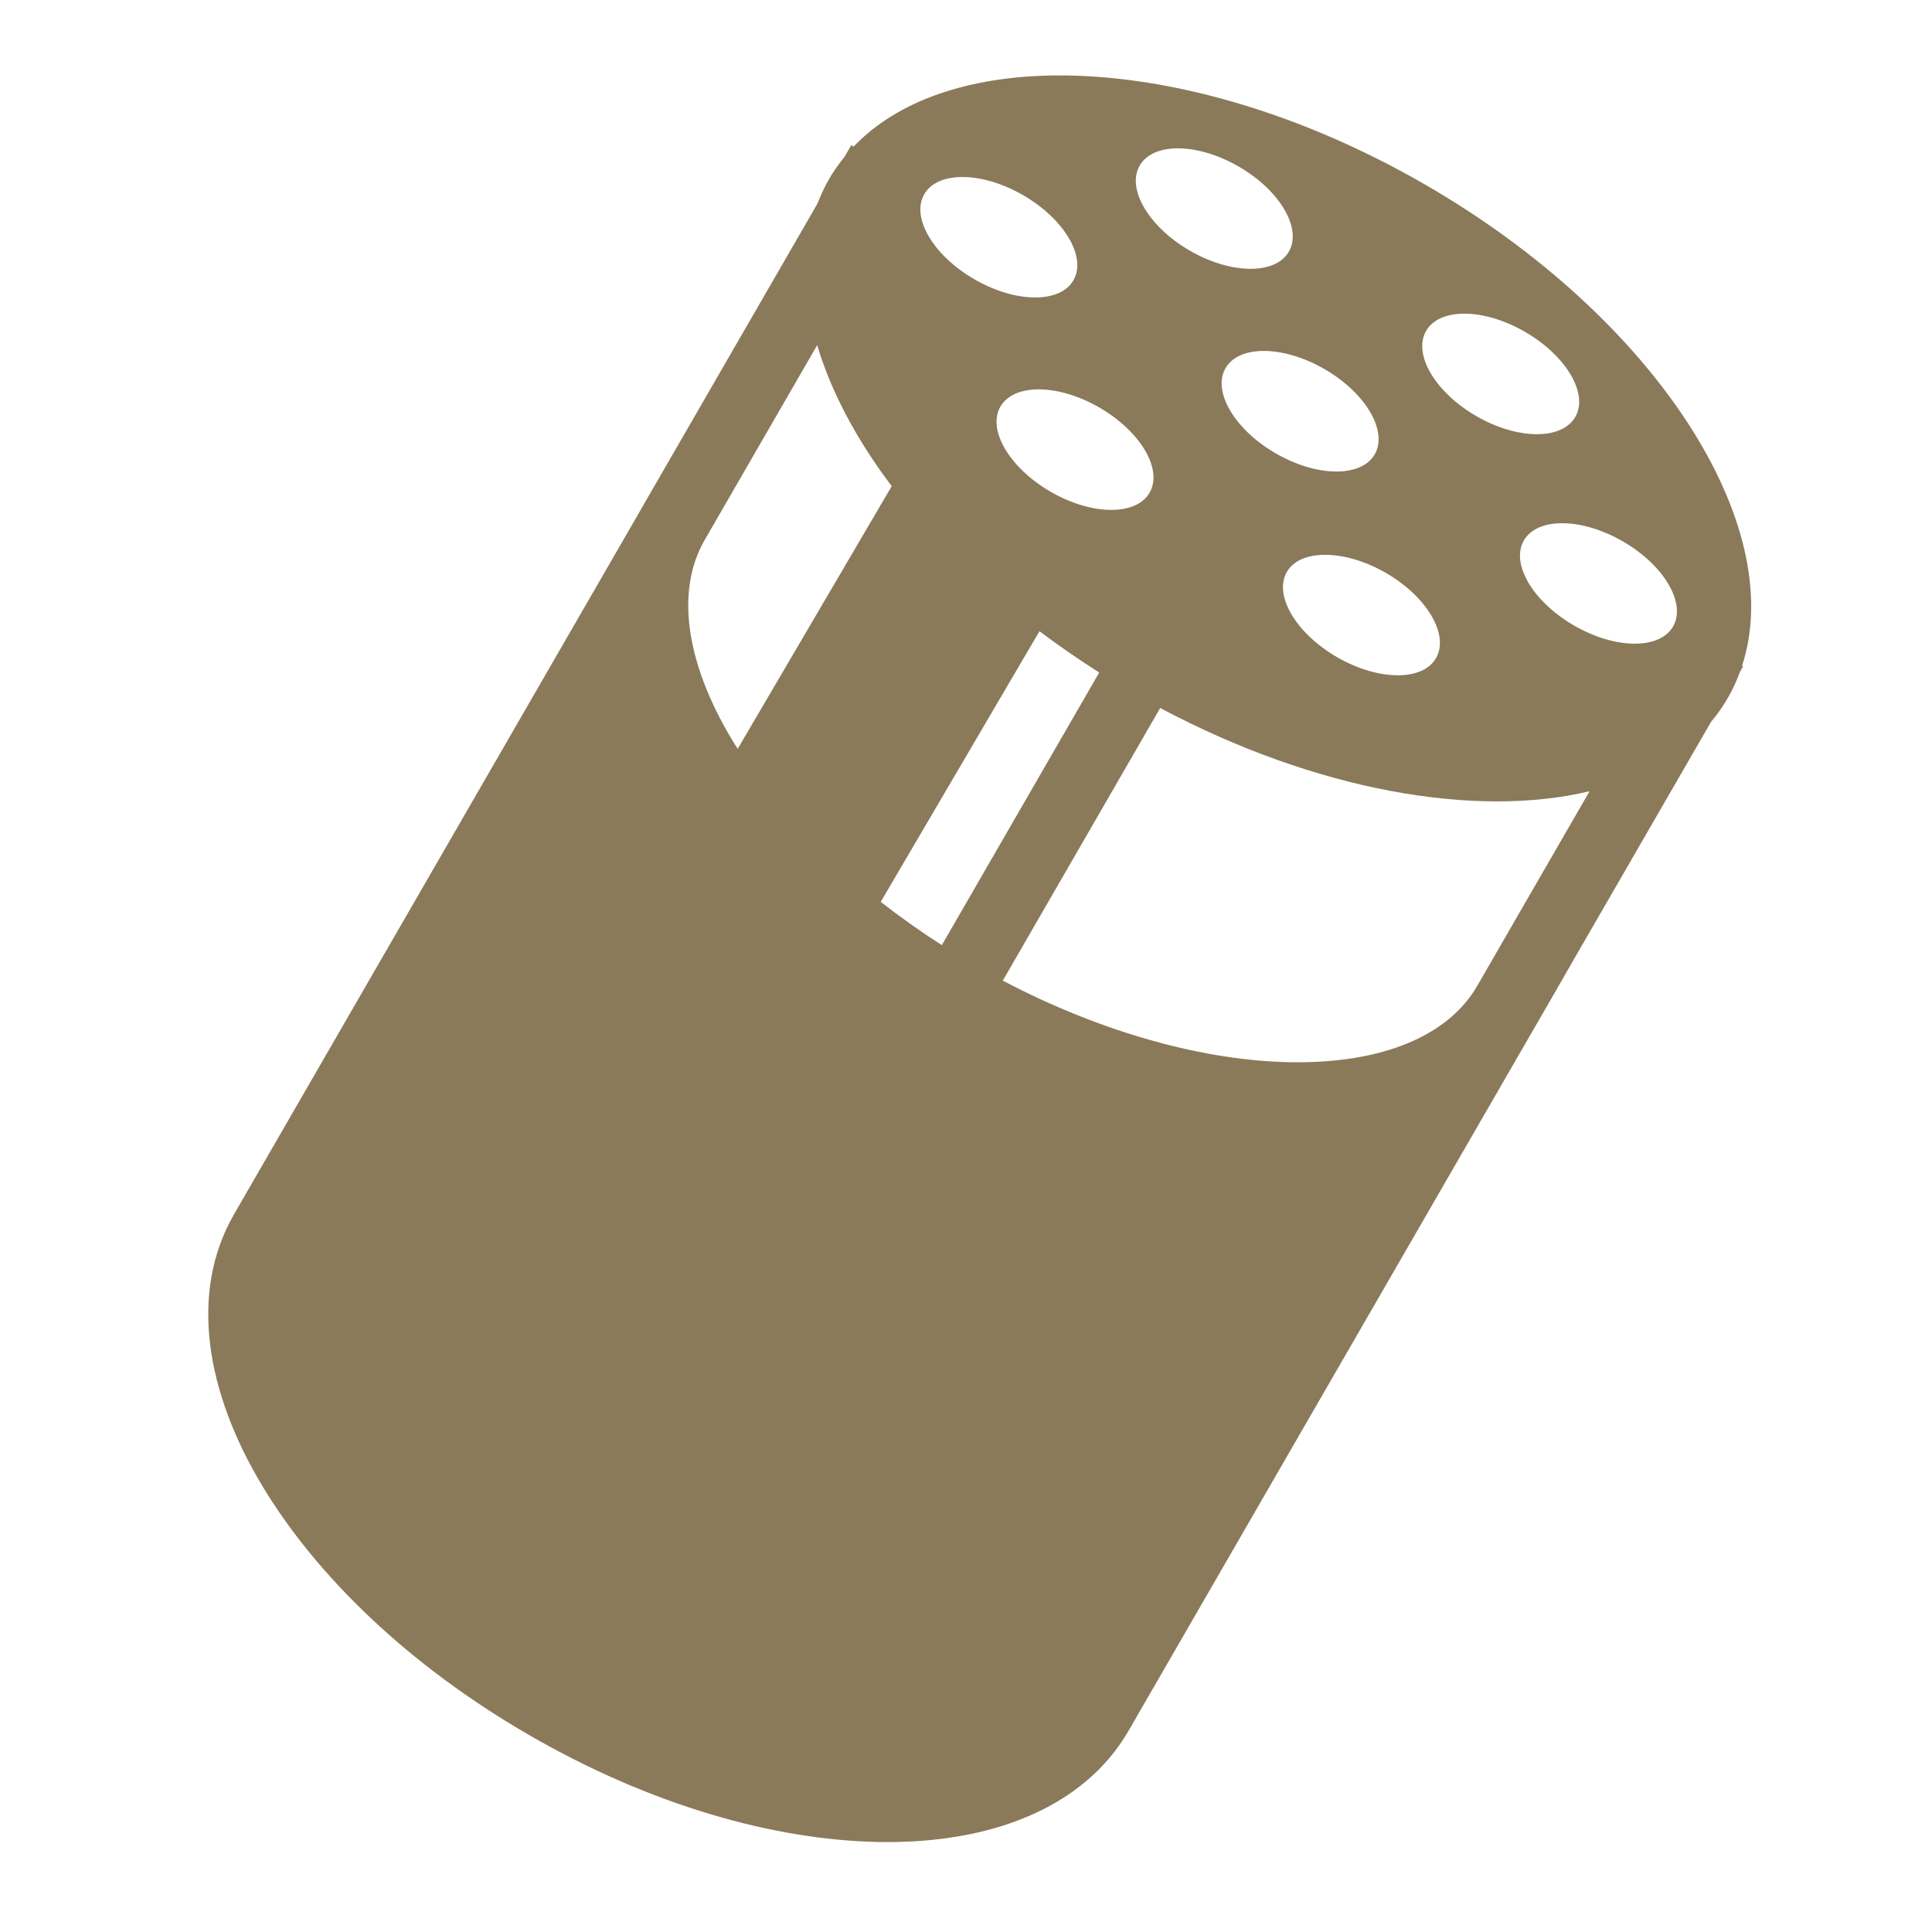
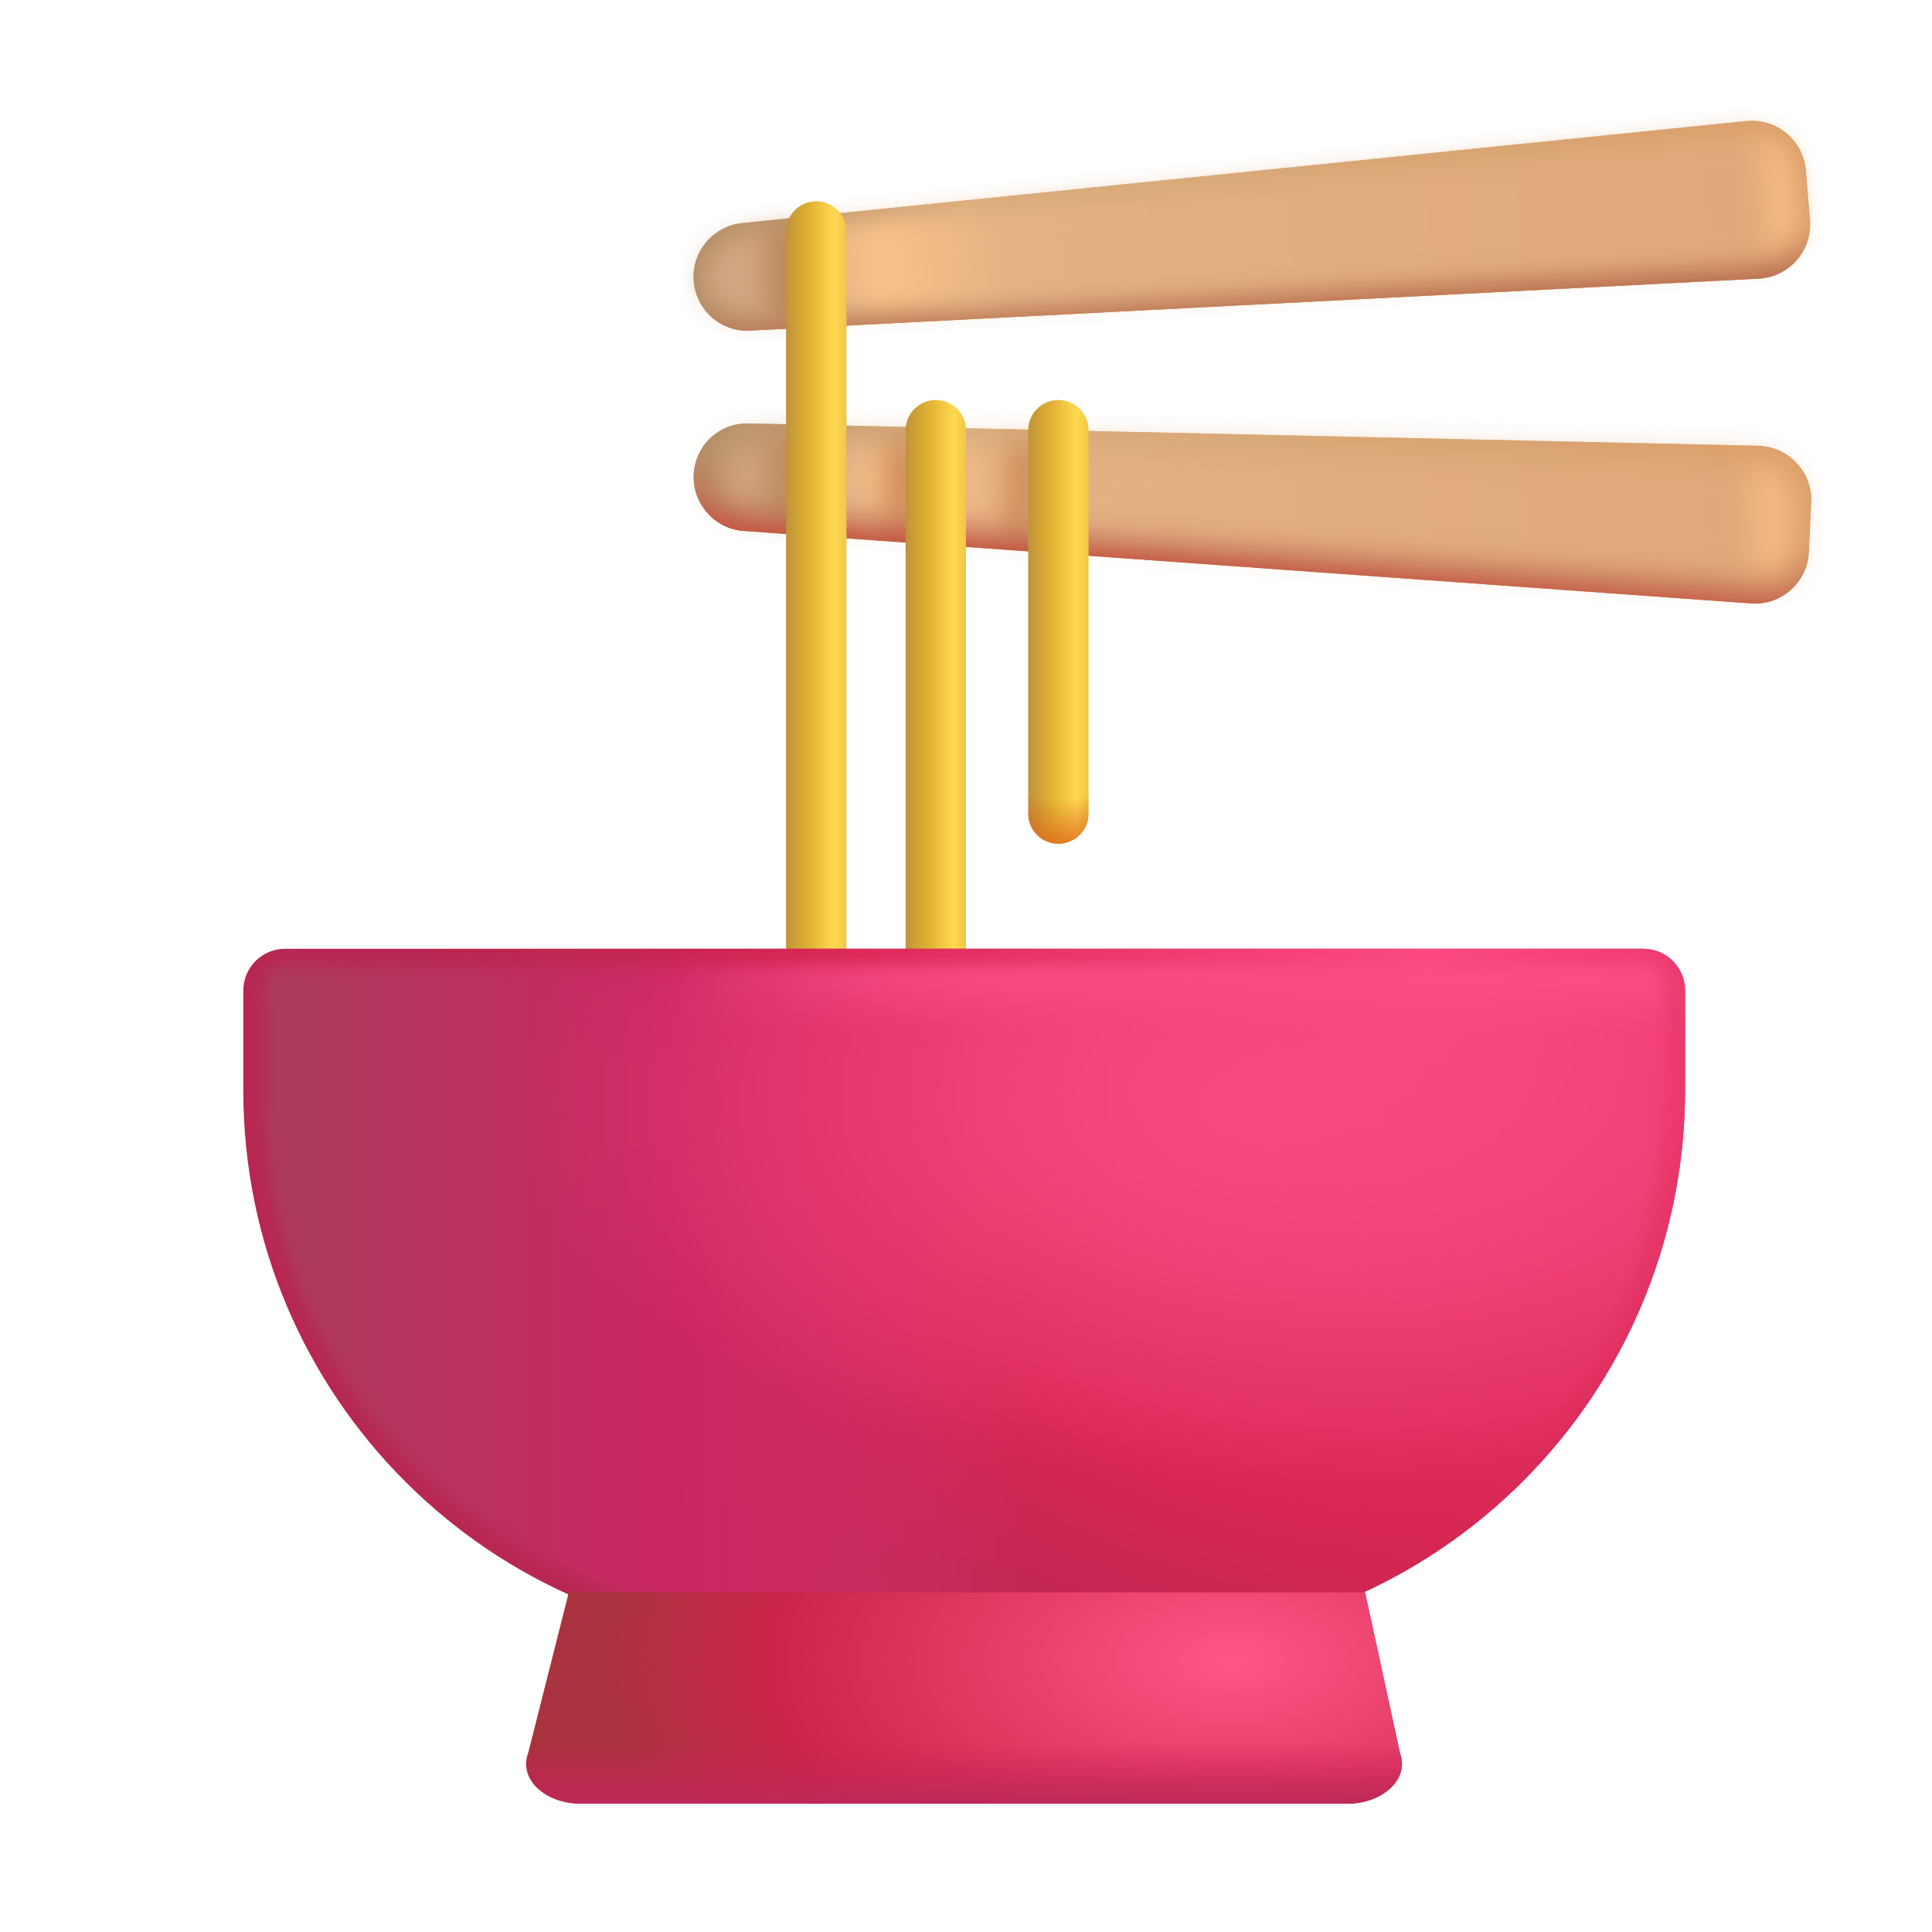
- <svg xmlns="http://www.w3.org/2000/svg" width="1em" height="1em" viewBox="0 0 512 512">
-   <path fill="#8A7A5A" d="M279.406 20c-22.566.257-41.433 6.548-53.187 18.844l-.626-.375l-1.78 3.093c-1.508 1.848-2.89 3.787-4.095 5.874c-1.197 2.07-2.19 4.228-3.032 6.438l-36.125 62.563l-4.688 8.124l-5.313 9.188c-.077.134-.142.272-.218.406L62.064 321.72c-12.087 20.93-7.338 47.287 7.248 71.717s39.327 48.134 71.032 66.438s64.58 27.864 93.03 28.28c28.452.42 53.666-8.63 65.75-29.56l108.532-187.97l4.625-8l4.626-8.063l36.53-63.25a44.7 44.7 0 0 0 4.47-6.375c1.29-2.232 2.338-4.543 3.22-6.937l.812-1.375l-.282-.156c12.272-37.432-23.027-92.36-84-127.564c-33.91-19.578-69.14-29.237-98.25-28.906zm32.97 19.313c4.743.044 10.416 1.66 15.874 4.812c10.916 6.302 16.874 16.395 13.313 22.563c-3.562 6.167-15.303 6.052-26.22-.25c-10.916-6.303-16.873-16.395-13.312-22.563c1.782-3.084 5.6-4.607 10.345-4.563zm-57.095 7.593c4.745.044 10.387 1.662 15.845 4.813c10.916 6.3 16.905 16.393 13.344 22.56c-3.563 6.17-15.304 6.054-26.22-.25c-10.916-6.3-16.874-16.393-13.313-22.56c1.78-3.085 5.6-4.608 10.344-4.564zm133 36.22c4.745.043 10.387 1.66 15.845 4.81c10.916 6.304 16.905 16.396 13.344 22.564c-3.563 6.168-15.304 6.084-26.22-.22c-10.916-6.3-16.874-16.425-13.313-22.593c1.78-3.083 5.6-4.606 10.344-4.562zm-171.717 8.343c3.616 12.197 10.345 24.915 19.75 37.374L195.5 198.438c-.536-.846-1.09-1.69-1.594-2.532c-12.515-20.96-14.71-39.73-7.156-52.812l29.813-51.625zM335.125 93c4.744.044 10.417 1.66 15.875 4.813c10.916 6.302 16.874 16.425 13.313 22.593c-3.562 6.168-15.303 6.053-26.22-.25c-10.916-6.302-16.873-16.426-13.312-22.594c1.782-3.083 5.6-4.606 10.345-4.562zM275.5 103.188c4.744.044 10.386 1.66 15.844 4.812c10.916 6.302 16.874 16.395 13.312 22.563c-3.56 6.167-15.27 6.083-26.187-.22c-10.918-6.302-16.906-16.425-13.345-22.593c1.78-3.084 5.63-4.607 10.375-4.563zm138.688 35.468c4.743.044 10.416 1.662 15.875 4.813c10.916 6.3 16.873 16.393 13.312 22.56c-3.56 6.17-15.302 6.054-26.22-.25c-10.915-6.3-16.873-16.393-13.31-22.56c1.78-3.085 5.6-4.608 10.342-4.564zm-62.813 8.375c4.744.045 10.417 1.63 15.875 4.782c10.916 6.303 16.874 16.426 13.313 22.594c-3.562 6.168-15.303 6.053-26.22-.25c-10.916-6.302-16.873-16.426-13.312-22.594c1.782-3.083 5.6-4.575 10.345-4.53zm-75.906 20.25a239 239 0 0 0 15.842 10.94l-41.718 72.25a212 212 0 0 1-16.188-11.47l42.063-71.72zm32 20.345c41.19 21.913 83.48 29.3 113.78 22.063l-29.78 51.593c-7.556 13.086-24.873 20.578-49.283 20.22c-22.31-.327-49.572-7.498-76.437-21.625z" />
+ <svg xmlns="http://www.w3.org/2000/svg" width="1em" height="1em" viewBox="0 0 32 32">
+   <g fill="none">
+     <path fill="#E3AF81" d="m28.93 2.005l-16.64 1.69c-.48.05-.84.48-.8.96c.04.49.46.85.94.82l16.7-.86a.9.9 0 0 0 .85-.96l-.07-.83a.894.894 0 0 0-.98-.82" />
+     <path fill="url(#ionLt1f)" d="m28.93 2.005l-16.64 1.69c-.48.05-.84.48-.8.96c.04.49.46.85.94.82l16.7-.86a.9.9 0 0 0 .85-.96l-.07-.83a.894.894 0 0 0-.98-.82" />
+     <path fill="url(#iNM1j4b)" d="m28.93 2.005l-16.64 1.69c-.48.05-.84.48-.8.96c.04.49.46.85.94.82l16.7-.86a.9.9 0 0 0 .85-.96l-.07-.83a.894.894 0 0 0-.98-.82" />
+     <g filter="url(#iuUObwv)">
+       <path fill="#E3AF81" d="M28.844 2.203L12.533 3.841c-.455.047-.929.342-.891.797s.544.625.999.596l16.328-.906c.474-.028.881-.338.843-.812l-.078-.657c-.038-.474-.416-.703-.89-.656" />
+       <path fill="url(#iWndVkd)" d="M28.844 2.203L12.533 3.841c-.455.047-.929.342-.891.797s.544.625.999.596l16.328-.906c.474-.028.881-.338.843-.812l-.078-.657c-.038-.474-.416-.703-.89-.656" />
+       <path fill="url(#itLEHeb)" d="M28.844 2.203L12.533 3.841c-.455.047-.929.342-.891.797s.544.625.999.596l16.328-.906c.474-.028.881-.338.843-.812l-.078-.657c-.038-.474-.416-.703-.89-.656" />
+     </g>
+     <path fill="#E3AF81" d="m29.12 7.384l-16.71-.37c-.49-.02-.9.36-.92.85c-.02.48.35.9.83.93L29 9.994c.5.04.94-.35.96-.85l.04-.83c.02-.5-.38-.92-.88-.93" />
+     <path fill="url(#iG3LuSb)" d="m29.12 7.384l-16.71-.37c-.49-.02-.9.36-.92.85c-.02.48.35.9.83.93L29 9.994c.5.04.94-.35.96-.85l.04-.83c.02-.5-.38-.92-.88-.93" />
+     <path fill="url(#iTfZIlS)" d="m29.12 7.384l-16.71-.37c-.49-.02-.9.36-.92.85c-.02.48.35.9.83.93L29 9.994c.5.04.94-.35.96-.85l.04-.83c.02-.5-.38-.92-.88-.93" />
+     <g filter="url(#iLK8RJb)">
+       <path fill="#E3AF81" d="M28.872 7.622L12.8 7.272c-.467-.019-.853.156-.872.623c-.02.457.414.545.872.574l16.045 1.14c.476.038.814-.021.833-.497l.038-.791c.02-.477-.366-.69-.843-.699" />
+       <path fill="url(#is3b2Ub)" d="M28.872 7.622L12.8 7.272c-.467-.019-.853.156-.872.623c-.02.457.414.545.872.574l16.045 1.14c.476.038.814-.021.833-.497l.038-.791c.02-.477-.366-.69-.843-.699" />
+       <path fill="url(#i83ZjNN)" d="M28.872 7.622L12.8 7.272c-.467-.019-.853.156-.872.623c-.02.457.414.545.872.574l16.045 1.14c.476.038.814-.021.833-.497l.038-.791c.02-.477-.366-.69-.843-.699" />
+       <path fill="url(#ivswZie)" d="M28.872 7.622L12.8 7.272c-.467-.019-.853.156-.872.623c-.02.457.414.545.872.574l16.045 1.14c.476.038.814-.021.833-.497l.038-.791c.02-.477-.366-.69-.843-.699" />
+       <path fill="url(#iJvGkGc)" d="M28.872 7.622L12.8 7.272c-.467-.019-.853.156-.872.623c-.02.457.414.545.872.574l16.045 1.14c.476.038.814-.021.833-.497l.038-.791c.02-.477-.366-.69-.843-.699" />
+     </g>
+     <path stroke="url(#iCW3Mvl)" stroke-linecap="round" stroke-linejoin="round" stroke-miterlimit="10" d="M13.52 3.834v14.53" />
+     <path stroke="url(#iBMseNb)" stroke-linecap="round" stroke-linejoin="round" stroke-miterlimit="10" d="M15.5 7.125v11.47" />
+     <path stroke="url(#iSTsvIb)" stroke-linecap="round" stroke-linejoin="round" stroke-miterlimit="10" d="M17.53 7.125v6.35" />
+     <path stroke="url(#ixRVzJc)" stroke-linecap="round" stroke-linejoin="round" stroke-miterlimit="10" d="M17.53 7.125v6.35" />
+     <path fill="#B72751" d="M18.75 27.215h-5.58c-5.05 0-9.14-4.1-9.14-9.15v-1.66c0-.38.31-.69.69-.69h22.5c.38 0 .69.31.69.69v1.66c-.01 5.05-4.1 9.15-9.16 9.15" />
+     <path fill="url(#iTIbXOd)" d="M18.75 27.215h-5.58c-5.05 0-9.14-4.1-9.14-9.15v-1.66c0-.38.31-.69.69-.69h22.5c.38 0 .69.31.69.69v1.66c-.01 5.05-4.1 9.15-9.16 9.15" />
+     <g filter="url(#ipZLbeG)">
+       <path fill="#B72751" d="M18.75 26.883h-5.463c-5.05 0-8.883-3.805-8.883-8.635V16.66c0-.363-.065-.66.315-.66h22.5c.38 0 .341.297.341.66v1.588c-.01 4.83-3.75 8.635-8.81 8.635" />
+       <path fill="url(#ijvJPXj)" d="M18.75 26.883h-5.463c-5.05 0-8.883-3.805-8.883-8.635V16.66c0-.363-.065-.66.315-.66h22.5c.38 0 .341.297.341.66v1.588c-.01 4.83-3.75 8.635-8.81 8.635" />
+       <path fill="url(#iirr89B)" d="M18.75 26.883h-5.463c-5.05 0-8.883-3.805-8.883-8.635V16.66c0-.363-.065-.66.315-.66h22.5c.38 0 .341.297.341.66v1.588c-.01 4.83-3.75 8.635-8.81 8.635" />
+       <path fill="url(#icwZt6b)" d="M18.75 26.883h-5.463c-5.05 0-8.883-3.805-8.883-8.635V16.66c0-.363-.065-.66.315-.66h22.5c.38 0 .341.297.341.66v1.588c-.01 4.83-3.75 8.635-8.81 8.635" />
+       <path fill="url(#iliqkIe)" d="M18.75 26.883h-5.463c-5.05 0-8.883-3.805-8.883-8.635V16.66c0-.363-.065-.66.315-.66h22.5c.38 0 .341.297.341.66v1.588c-.01 4.83-3.75 8.635-8.81 8.635" />
+     </g>
+     <path fill="#A8323D" d="M22.61 26.375H9.421l-.673 2.662c-.16.423.27.838.88.838h12.68c.6 0 1.04-.415.88-.838z" />
+     <path fill="url(#iyS46rI)" d="M22.61 26.375H9.421l-.673 2.662c-.16.423.27.838.88.838h12.68c.6 0 1.04-.415.88-.838z" />
+     <path fill="url(#irvV7Ed)" d="M22.61 26.375H9.421l-.673 2.662c-.16.423.27.838.88.838h12.68c.6 0 1.04-.415.88-.838z" />
+     <defs>
+       <linearGradient id="ionLt1f" x1="11.486" x2="29.982" y1="4.625" y2="2.938" gradientUnits="userSpaceOnUse">
+         <stop stop-color="#B18C66" />
+         <stop offset=".246" stop-color="#D8AC7D" />
+         <stop offset=".707" stop-color="#D5A370" />
+         <stop offset="1" stop-color="#DB9E69" />
+       </linearGradient>
+       <linearGradient id="iNM1j4b" x1="22.328" x2="22.266" y1="5.219" y2="4.266" gradientUnits="userSpaceOnUse">
+         <stop offset=".178" stop-color="#BB7351" />
+         <stop offset="1" stop-color="#BE7A5C" stop-opacity="0" />
+       </linearGradient>
+       <linearGradient id="iWndVkd" x1="11.826" x2="29.5" y1="4.875" y2="3.25" gradientUnits="userSpaceOnUse">
+         <stop offset=".062" stop-color="#D1A581" />
+         <stop offset=".154" stop-color="#FAC28A" />
+         <stop offset=".281" stop-color="#E4B184" />
+         <stop offset=".971" stop-color="#E0A97B" />
+         <stop offset="1" stop-color="#F5BB84" />
+       </linearGradient>
+       <linearGradient id="itLEHeb" x1="12.531" x2="13.773" y1="4.867" y2="4.82" gradientUnits="userSpaceOnUse">
+         <stop offset=".062" stop-color="#BB895C" stop-opacity="0" />
+         <stop offset=".256" stop-color="#BB885B" />
+         <stop offset=".601" stop-color="#BC885A" />
+         <stop offset="1" stop-color="#BC8759" stop-opacity="0" />
+       </linearGradient>
+       <linearGradient id="iG3LuSb" x1="11.489" x2="29.945" y1="9.267" y2="7.303" gradientUnits="userSpaceOnUse">
+         <stop stop-color="#B18C66" />
+         <stop offset=".246" stop-color="#D8AC7D" />
+         <stop offset=".707" stop-color="#D5A370" />
+         <stop offset="1" stop-color="#DB9E69" />
+       </linearGradient>
+       <linearGradient id="iTfZIlS" x1="22.219" x2="22.342" y1="9.813" y2="8.346" gradientUnits="userSpaceOnUse">
+         <stop offset=".178" stop-color="#C45A46" />
+         <stop offset="1" stop-color="#BE7A5C" stop-opacity="0" />
+       </linearGradient>
+       <linearGradient id="is3b2Ub" x1="12.188" x2="29.107" y1="8.446" y2="7.896" gradientUnits="userSpaceOnUse">
+         <stop offset=".062" stop-color="#D1A581" />
+         <stop offset=".154" stop-color="#FAC28A" />
+         <stop offset=".281" stop-color="#E4B184" />
+         <stop offset=".991" stop-color="#E0A97B" />
+         <stop offset="1" stop-color="#F5BB84" />
+       </linearGradient>
+       <linearGradient id="i83ZjNN" x1="12.523" x2="13.656" y1="9.297" y2="9.313" gradientUnits="userSpaceOnUse">
+         <stop offset=".062" stop-color="#BB895C" stop-opacity="0" />
+         <stop offset=".256" stop-color="#BB885B" />
+         <stop offset=".601" stop-color="#BC885A" />
+         <stop offset="1" stop-color="#BC8759" stop-opacity="0" />
+       </linearGradient>
+       <linearGradient id="ivswZie" x1="14.563" x2="15.406" y1="9.297" y2="9.301" gradientUnits="userSpaceOnUse">
+         <stop offset=".062" stop-color="#BB895C" stop-opacity="0" />
+         <stop offset=".256" stop-color="#CB8350" />
+         <stop offset=".601" stop-color="#CA814E" />
+         <stop offset="1" stop-color="#BC8759" stop-opacity="0" />
+       </linearGradient>
+       <linearGradient id="iJvGkGc" x1="16.563" x2="17.266" y1="9.297" y2="9.319" gradientUnits="userSpaceOnUse">
+         <stop offset=".062" stop-color="#BB895C" stop-opacity="0" />
+         <stop offset=".256" stop-color="#CB8350" />
+         <stop offset=".601" stop-color="#CA814E" />
+         <stop offset="1" stop-color="#BC8759" stop-opacity="0" />
+       </linearGradient>
+       <linearGradient id="iCW3Mvl" x1="12.938" x2="14.703" y1="9.313" y2="9.313" gradientUnits="userSpaceOnUse">
+         <stop stop-color="#BA8C3D" />
+         <stop offset=".251" stop-color="#DEB030" />
+         <stop offset=".496" stop-color="#FFD851" />
+         <stop offset=".708" stop-color="#E8B83E" />
+       </linearGradient>
+       <linearGradient id="iBMseNb" x1="14.918" x2="16.683" y1="11.449" y2="11.449" gradientUnits="userSpaceOnUse">
+         <stop stop-color="#BA8C3D" />
+         <stop offset=".251" stop-color="#DEB030" />
+         <stop offset=".496" stop-color="#FFD851" />
+         <stop offset=".708" stop-color="#E8B83E" />
+       </linearGradient>
+       <linearGradient id="iSTsvIb" x1="16.948" x2="18.713" y1="9.519" y2="9.519" gradientUnits="userSpaceOnUse">
+         <stop stop-color="#BA8C3D" />
+         <stop offset=".251" stop-color="#DEB030" />
+         <stop offset=".496" stop-color="#FFD851" />
+         <stop offset=".708" stop-color="#E8B83E" />
+       </linearGradient>
+       <linearGradient id="iirr89B" x1="15.969" x2="15.969" y1="16" y2="17.063" gradientUnits="userSpaceOnUse">
+         <stop stop-color="#FF568D" />
+         <stop offset="1" stop-color="#FF578E" stop-opacity="0" />
+       </linearGradient>
+       <linearGradient id="icwZt6b" x1="4.029" x2="17.029" y1="17.75" y2="17.75" gradientUnits="userSpaceOnUse">
+         <stop stop-color="#A93E5B" />
+         <stop offset=".553" stop-color="#CB2664" />
+         <stop offset="1" stop-color="#E23874" stop-opacity="0" />
+       </linearGradient>
+       <linearGradient id="irvV7Ed" x1="15.969" x2="15.969" y1="28.875" y2="29.875" gradientUnits="userSpaceOnUse">
+         <stop stop-color="#CD215A" stop-opacity="0" />
+         <stop offset="1" stop-color="#BD2A56" />
+       </linearGradient>
+       <radialGradient id="ixRVzJc" cx="0" cy="0" r="1" gradientTransform="matrix(0 6.8125 -3.2793 0 17.53 8.656)" gradientUnits="userSpaceOnUse">
+         <stop offset=".674" stop-color="#DB5D1B" stop-opacity="0" />
+         <stop offset=".817" stop-color="#DD6219" />
+       </radialGradient>
+       <radialGradient id="iTIbXOd" cx="0" cy="0" r="1" gradientTransform="matrix(0 16 -17.92 0 23.654 16.125)" gradientUnits="userSpaceOnUse">
+         <stop stop-color="#FC4982" />
+         <stop offset=".59" stop-color="#D72654" />
+         <stop offset=".957" stop-color="#BB244E" stop-opacity="0" />
+       </radialGradient>
+       <radialGradient id="ijvJPXj" cx="0" cy="0" r="1" gradientTransform="matrix(0 15.3043 -17.92 0 23.654 16.393)" gradientUnits="userSpaceOnUse">
+         <stop stop-color="#FC4982" />
+         <stop offset=".59" stop-color="#D72654" />
+         <stop offset=".957" stop-color="#BB244E" stop-opacity="0" />
+       </radialGradient>
+       <radialGradient id="iliqkIe" cx="0" cy="0" r="1" gradientTransform="matrix(0 6.25 -12.5 0 21 18.313)" gradientUnits="userSpaceOnUse">
+         <stop stop-color="#FA4A81" />
+         <stop offset="1" stop-color="#F8497F" stop-opacity="0" />
+       </radialGradient>
+       <radialGradient id="iyS46rI" cx="0" cy="0" r="1" gradientTransform="matrix(0 6.0625 -11.7219 0 20.438 27.5)" gradientUnits="userSpaceOnUse">
+         <stop stop-color="#FF5587" />
+         <stop offset=".663" stop-color="#CA2548" />
+         <stop offset=".898" stop-color="#CE274C" stop-opacity="0" />
+       </radialGradient>
+       <filter id="iuUObwv" width="18.975" height="3.84" x="11.24" y="1.797" color-interpolation-filters="sRGB" filterUnits="userSpaceOnUse">
+         <feFlood flood-opacity="0" result="BackgroundImageFix" />
+         <feBlend in="SourceGraphic" in2="BackgroundImageFix" result="shape" />
+         <feGaussianBlur result="effect1_foregroundBlur_18_28242" stdDeviation=".2" />
+       </filter>
+       <filter id="iLK8RJb" width="18.79" height="3.348" x="11.426" y="6.771" color-interpolation-filters="sRGB" filterUnits="userSpaceOnUse">
+         <feFlood flood-opacity="0" result="BackgroundImageFix" />
+         <feBlend in="SourceGraphic" in2="BackgroundImageFix" result="shape" />
+         <feGaussianBlur result="effect1_foregroundBlur_18_28242" stdDeviation=".25" />
+       </filter>
+       <filter id="ipZLbeG" width="23.662" height="11.382" x="4.15" y="15.75" color-interpolation-filters="sRGB" filterUnits="userSpaceOnUse">
+         <feFlood flood-opacity="0" result="BackgroundImageFix" />
+         <feBlend in="SourceGraphic" in2="BackgroundImageFix" result="shape" />
+         <feGaussianBlur result="effect1_foregroundBlur_18_28242" stdDeviation=".125" />
+       </filter>
+     </defs>
+   </g>
</svg>
